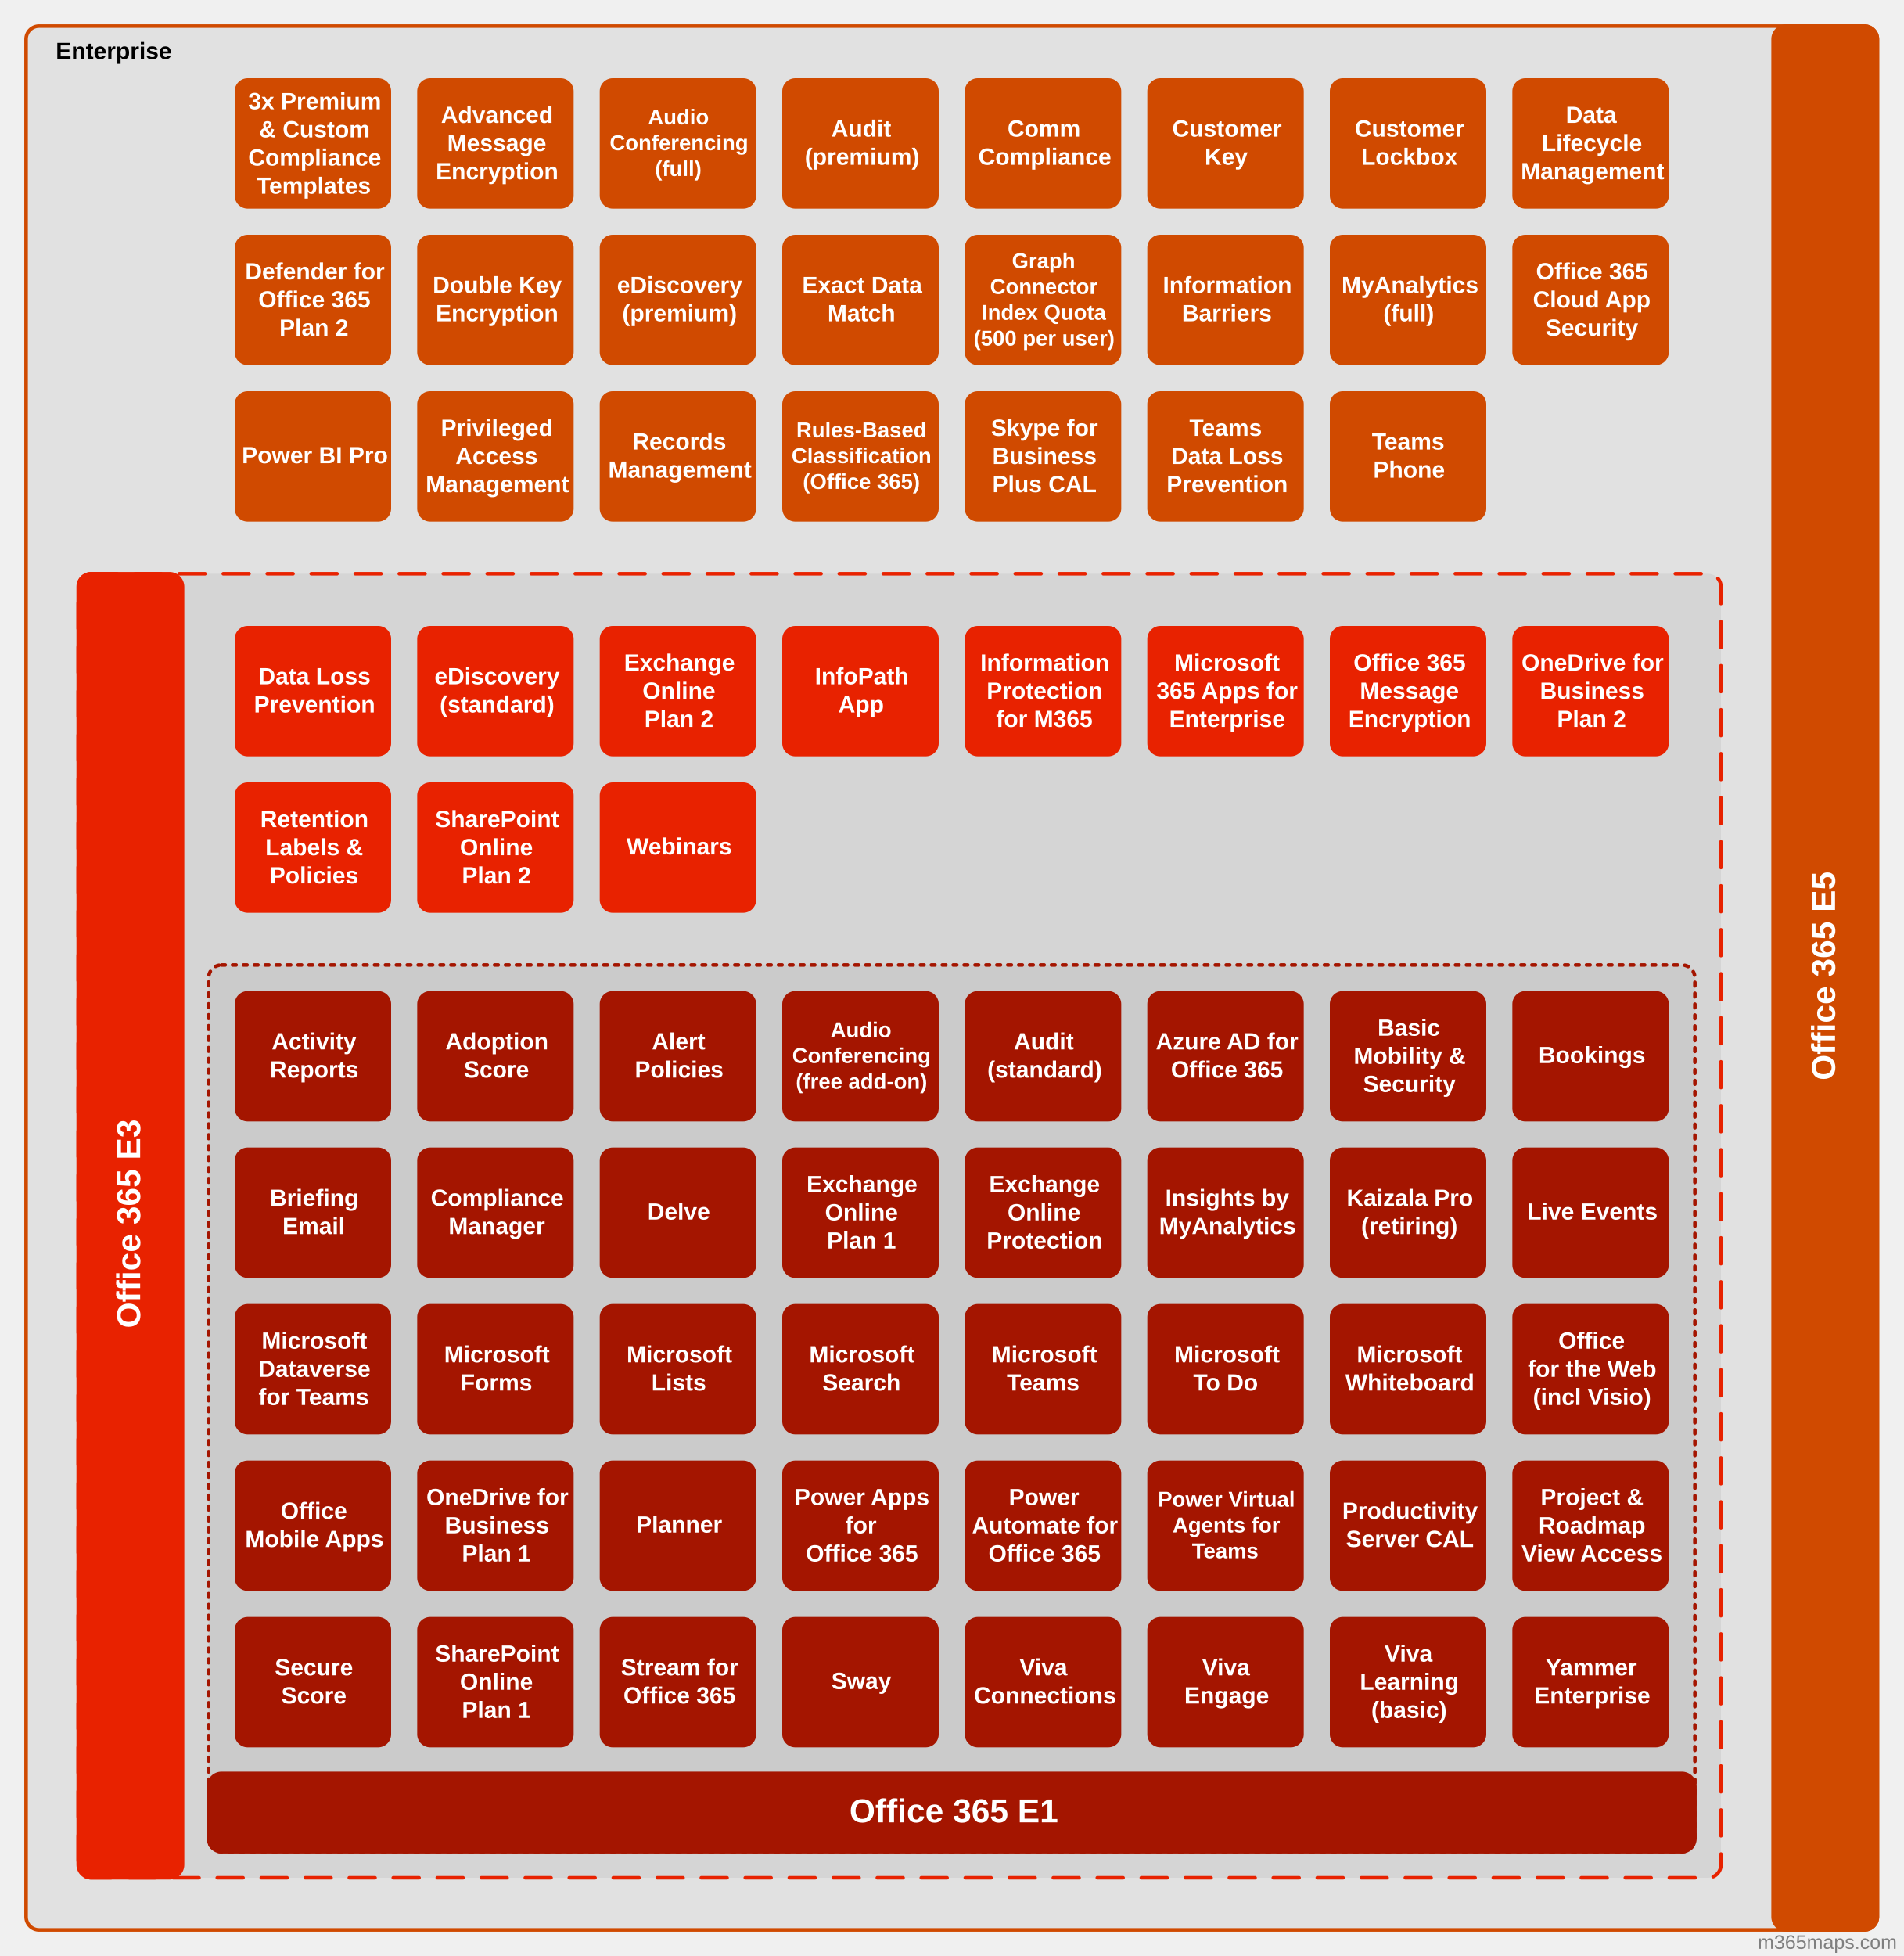
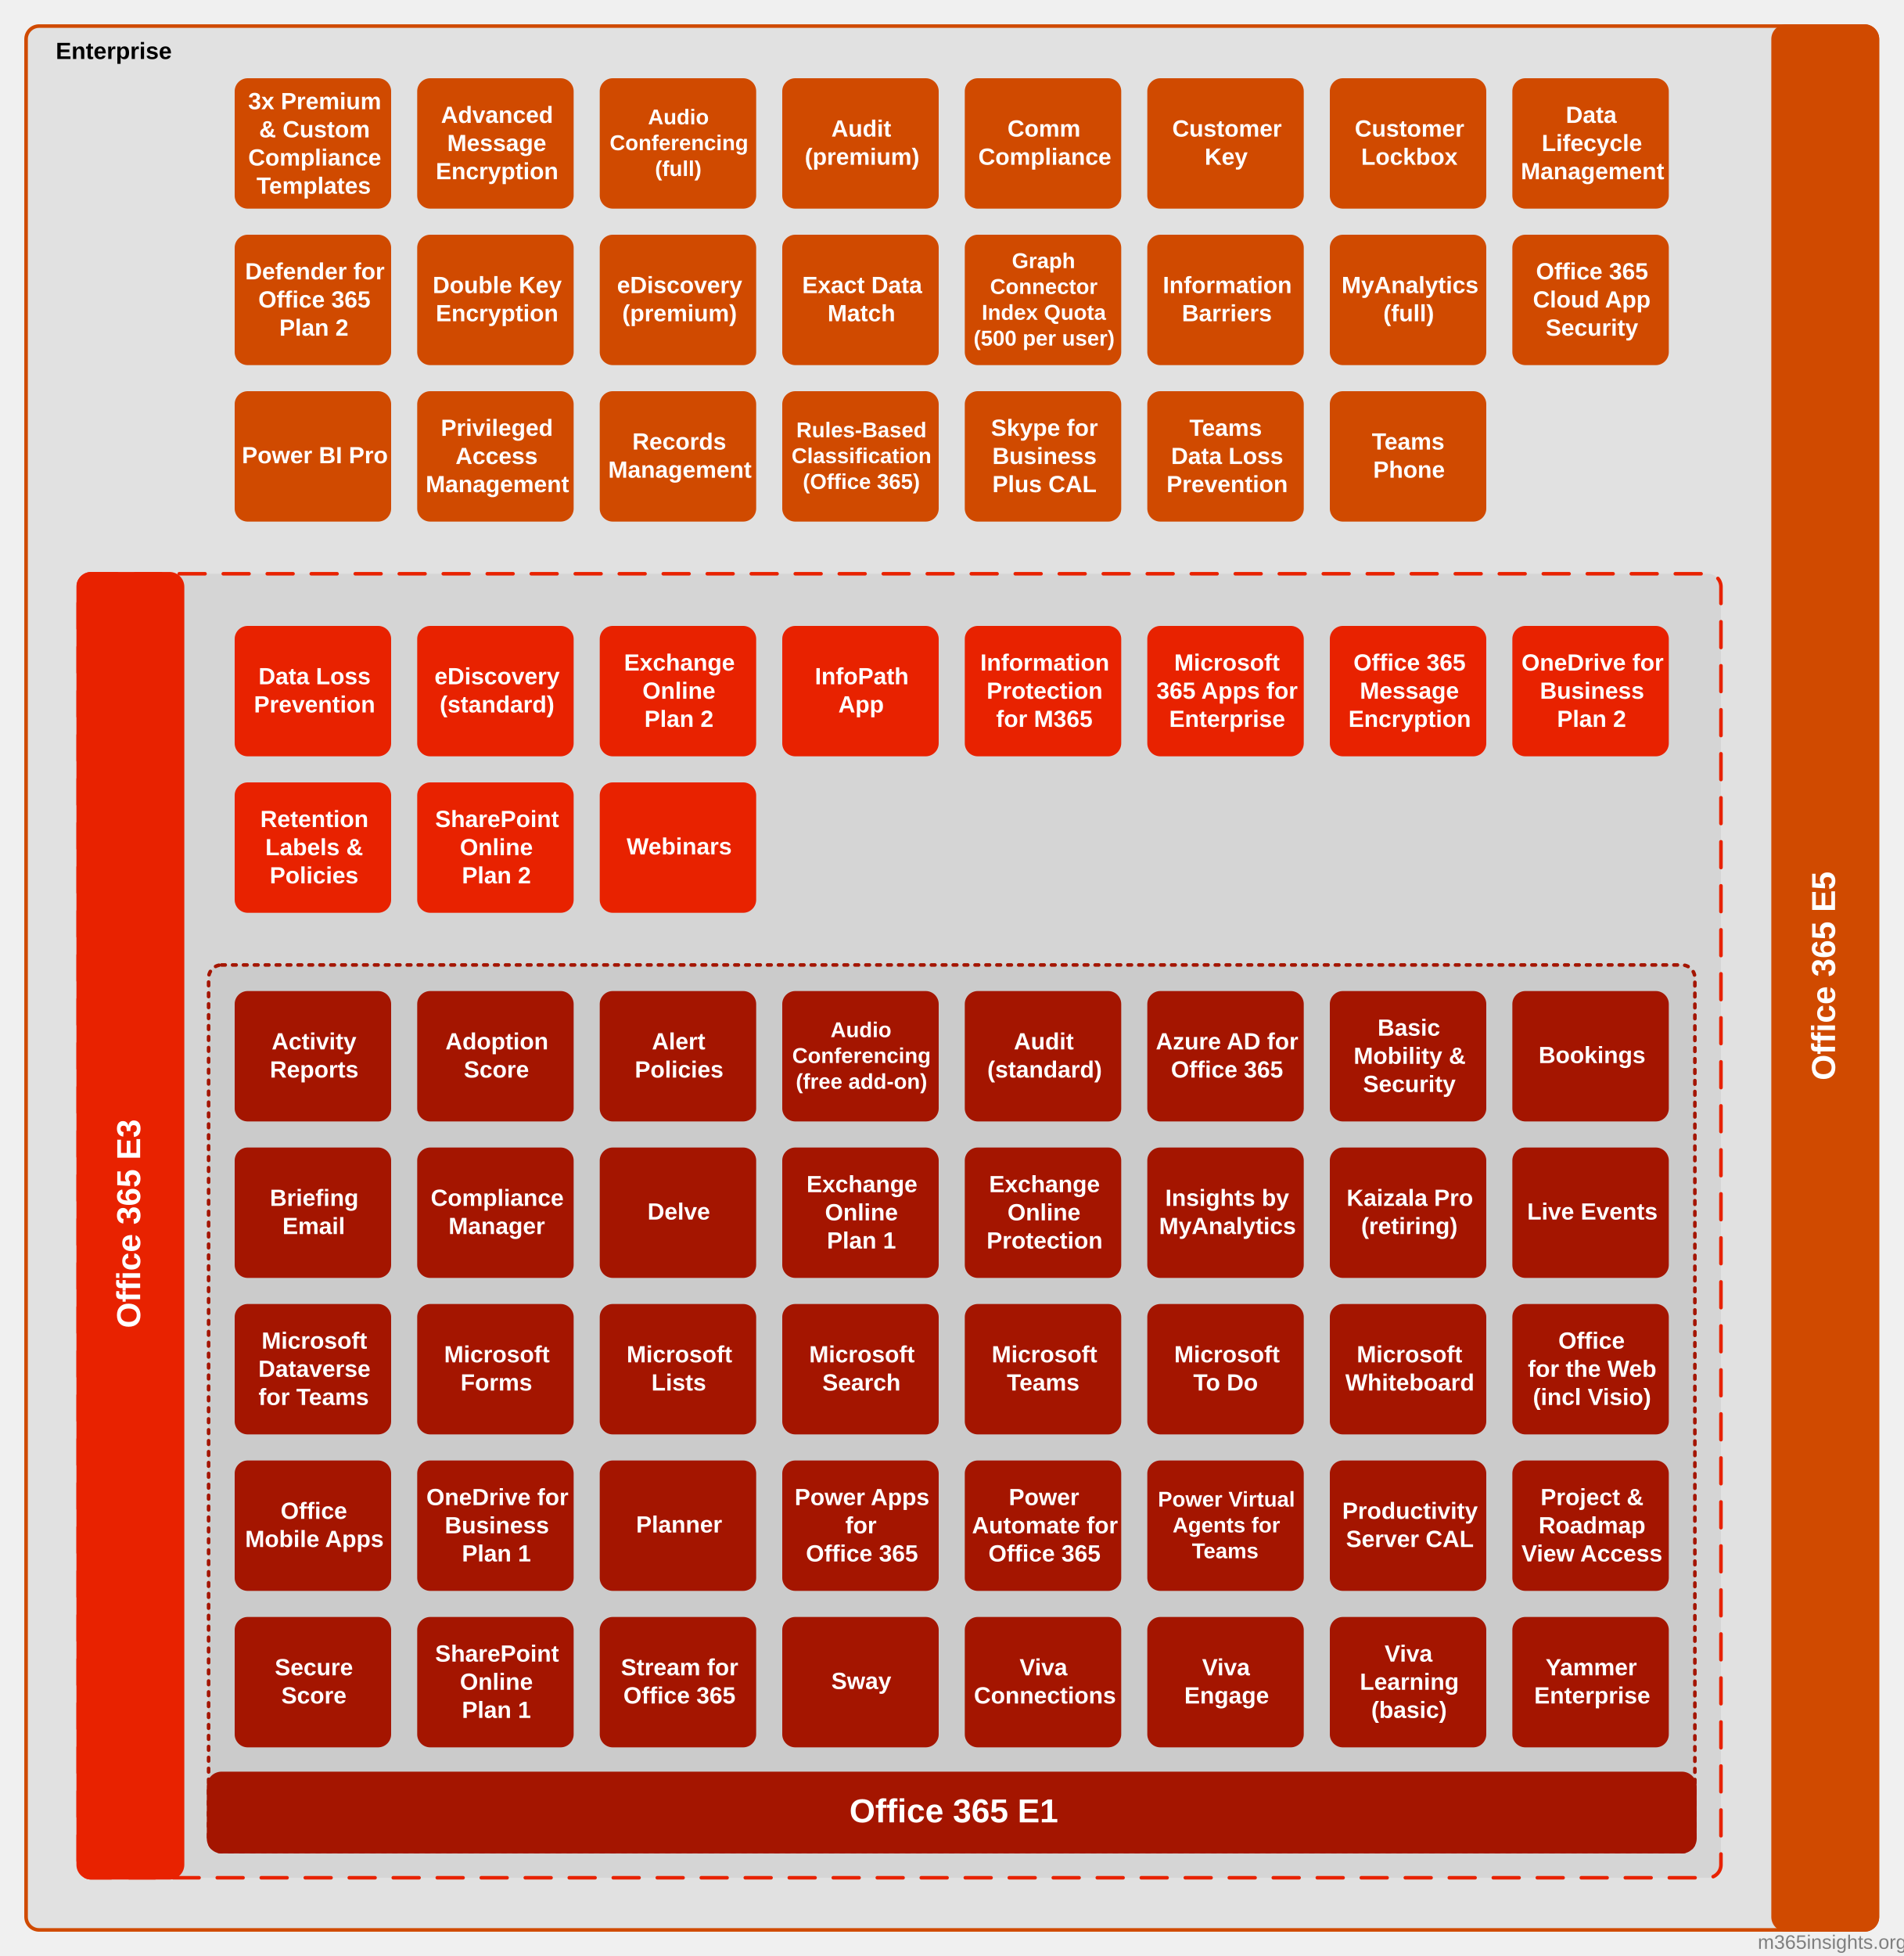
<svg xmlns="http://www.w3.org/2000/svg" width="1168" height="1200" viewBox="0 0 1168 1200" class="a">
  <style>
.b {fill:#a5a5a5;fill-opacity:0.2;stroke:#d04a00;stroke-linecap:round;stroke-linejoin:round;stroke-width:2.2}
.c {fill:#a5a5a5;fill-opacity:0.2;stroke:#e82200;stroke-dasharray:15.8,11.2;stroke-linecap:round;stroke-linejoin:round;stroke-width:2.2}
.d {fill:#a5a5a5;fill-opacity:0.2;stroke:#a41500;stroke-dasharray:2.2,4.5;stroke-linecap:round;stroke-linejoin:round;stroke-width:2.2}
.e {fill:#d04a00;stroke:#d04a00;stroke-linecap:round;stroke-linejoin:round;stroke-width:2.2}
.f {fill:#ffffff;font-family:Arial;font-size:1.7em;font-weight:bold}
.g {fill:#e82200;stroke:#e82200;stroke-linecap:round;stroke-linejoin:round;stroke-width:2.2}
.h {fill:#e82200;stroke:none;stroke-linecap:round;stroke-linejoin:round;stroke-width:1}
.i {fill:#ffffff;font-family:Arial;font-size:1.2em;font-weight:bold}
.j {font-size:1em}
.k {fill:#a41500;stroke:none;stroke-linecap:round;stroke-linejoin:round;stroke-width:1}
.l {fill:#a41500;stroke:#a41500;stroke-linecap:round;stroke-linejoin:round;stroke-width:2.2}
.m {fill:none;stroke:none;stroke-linecap:round;stroke-linejoin:round;stroke-width:0.8}
.n {fill:#000000;font-family:Arial;font-size:1.2em;font-weight:bold}
.o {fill:#ffffff;font-family:Arial;font-size:1.1em;font-weight:bold}
.p {fill:#7f7f7f;font-family:Arial;font-size:1em}
.q {fill:#d04a00;stroke:none;stroke-linecap:round;stroke-linejoin:round;stroke-width:1}
.a {fill:none;fill-rule:evenodd;font-size:12px;overflow:visible;stroke-linecap:square;stroke-miterlimit:3}
</style>
  <rect x="16" y="16" width="1136" height="1168" rx="8" ry="8" class="b" />
  <rect x="48" y="352" width="1008" height="800" rx="8" ry="8" class="c" />
  <rect x="128" y="592" width="912" height="544" rx="8" ry="8" class="d" />
  <a target="_blank" href="https://www.microsoft.com/microsoft-365/enterprise/compare-office-365-plans" transform="translate(-48,1184) rotate(-90)">
    <rect y="1136" width="1168" height="64" rx="8" ry="8" class="e" />
    <text x="521.2" y="1174" class="f">Office 365 E5</text>
  </a>
  <a target="_blank" href="https://www.microsoft.com/microsoft-365/enterprise/compare-office-365-plans" transform="translate(-1088,1152) rotate(-90)">
    <rect y="1136" width="800" height="64" rx="8" ry="8" class="g" />
    <text x="337.2" y="1174" class="f">Office 365 E3</text>
  </a>
  <a target="_blank" href="https://learn.microsoft.com/office365/servicedescriptions/exchange-online-service-description/exchange-online-service-description#feature-availability-across-exchange-online-standalone-plans">
    <rect x="368" y="384" width="96" height="80" rx="8" ry="8" class="h" />
    <text x="382.9" y="411.4" class="i">Exchange <tspan x="394.2" dy="1.2em" class="j">Online </tspan>
      <tspan x="395.4" dy="1.2em" class="j">Plan 2</tspan>
    </text>
  </a>
  <a target="_blank" href="https://learn.microsoft.com/sharepoint/introduction">
    <rect x="256" y="480" width="96" height="80" rx="8" ry="8" class="h" />
    <text x="267" y="507.4" class="i">SharePoint <tspan x="282.2" dy="1.2em" class="j">Online </tspan>
      <tspan x="283.4" dy="1.2em" class="j">Plan 2</tspan>
    </text>
  </a>
  <a target="_blank" href="https://learn.microsoft.com/office365/servicedescriptions/onedrive-for-business-service-description">
    <rect x="928" y="384" width="96" height="80" rx="8" ry="8" class="h" />
    <text x="933.6" y="411.4" class="i">OneDrive for <tspan x="944.9" dy="1.2em" class="j">Business </tspan>
      <tspan x="955.4" dy="1.2em" class="j">Plan 2</tspan>
    </text>
  </a>
  <a target="_blank" href="https://learn.microsoft.com/office365/securitycompliance/data-loss-prevention-policies">
    <rect x="144" y="384" width="96" height="80" rx="8" ry="8" class="h" />
    <text x="158.6" y="419.8" class="i">Data Loss <tspan x="155.8" dy="1.2em" class="j">Prevention</tspan>
    </text>
  </a>
  <a target="_blank" href="https://learn.microsoft.com/microsoft-365/compliance/retention">
    <rect x="144" y="480" width="96" height="80" rx="8" ry="8" class="h" />
    <text x="159.7" y="507.4" class="i">Retention <tspan x="162.8" dy="1.2em" class="j">Labels &amp; </tspan>
      <tspan x="165.5" dy="1.2em" class="j">Policies</tspan>
    </text>
  </a>
  <a target="_blank" href="https://www.microsoft.com/microsoft-365/business/microsoft-365-apps-for-enterprise-product">
    <rect x="704" y="384" width="96" height="80" rx="8" ry="8" class="h" />
    <text x="720.5" y="411.4" class="i">Microsoft <tspan x="709.6" dy="1.2em" class="j">365 Apps for </tspan>
      <tspan x="717.4" dy="1.2em" class="j">Enterprise</tspan>
    </text>
  </a>
  <a target="_blank" href="https://learn.microsoft.com/microsoft-365/compliance/get-started-core-ediscovery">
    <rect x="256" y="384" width="96" height="80" rx="8" ry="8" class="h" />
    <text x="266.6" y="419.8" class="i">eDiscovery <tspan x="269.8" dy="1.2em" class="j">(standard)</tspan>
    </text>
  </a>
  <a target="_blank" href="https://www.microsoft.com/download/details.aspx?id=48734">
    <rect x="480" y="384" width="96" height="80" rx="8" ry="8" class="h" />
    <text x="500" y="419.8" class="i">InfoPath<tspan x="514.4" dy="1.2em" class="j">App</tspan>
    </text>
  </a>
  <a target="_blank" href="https://learn.microsoft.com/office365/servicedescriptions/exchange-online-service-description/exchange-online-service-description#feature-availability-across-exchange-online-standalone-plans">
    <rect x="480" y="704" width="96" height="80" rx="8" ry="8" class="k" />
    <text x="494.9" y="731.4" class="i">Exchange <tspan x="506.2" dy="1.2em" class="j">Online</tspan>
      <tspan x="507.4" dy="1.2em" class="j">Plan 1</tspan>
    </text>
  </a>
  <a target="_blank" href="https://learn.microsoft.com/sharepoint/introduction">
    <rect x="256" y="992" width="96" height="80" rx="8" ry="8" class="k" />
    <text x="267" y="1019.4" class="i">SharePoint <tspan x="282.2" dy="1.2em" class="j">Online</tspan>
      <tspan x="283.4" dy="1.2em" class="j">Plan 1</tspan>
    </text>
  </a>
  <a target="_blank" href="https://learn.microsoft.com/office365/servicedescriptions/onedrive-for-business-service-description">
    <rect x="256" y="896" width="96" height="80" rx="8" ry="8" class="k" />
    <text x="261.6" y="923.4" class="i">OneDrive for <tspan x="272.9" dy="1.2em" class="j">Business </tspan>
      <tspan x="283.4" dy="1.2em" class="j">Plan 1</tspan>
    </text>
  </a>
  <a target="_blank" href="https://www.microsoft.com/microsoft-365/enterprise/compare-office-365-plans">
    <rect x="128" y="1088" width="912" height="48" rx="8" ry="8" class="l" />
    <text x="521.2" y="1118" class="f">Office 365 E1</text>
  </a>
  <g>
    <rect x="16" y="16" width="1072" height="32" class="m" />
    <text x="34.2" y="36.2" class="n">Enterprise</text>
  </g>
  <a target="_blank" href="https://learn.microsoft.com/microsoft-365/compliance/sensitivity-labels">
    <rect x="592" y="384" width="96" height="80" rx="8" ry="8" class="h" />
    <text x="601.5" y="411.4" class="i">Information <tspan x="605.4" dy="1.2em" class="j">Protection</tspan>
      <tspan x="611.2" dy="1.2em" class="j">for M365</tspan>
    </text>
  </a>
  <a target="_blank" href="https://learn.microsoft.com/microsoft-365/compliance/ome">
    <rect x="816" y="384" width="96" height="80" rx="8" ry="8" class="h" />
    <text x="830.5" y="411.4" class="i">Office 365 <tspan x="834.4" dy="1.2em" class="j">Message </tspan>
      <tspan x="827.4" dy="1.2em" class="j">Encryption</tspan>
    </text>
  </a>
  <a target="_blank" href="https://learn.microsoft.com/microsoftteams/set-up-webinars">
    <rect x="368" y="480" width="96" height="80" rx="8" ry="8" class="h" />
    <text x="384.5" y="524.2" class="i">Webinars</text>
  </a>
  <a target="_blank" href="https://products.office.com/business/task-management-software">
    <rect x="368" y="896" width="96" height="80" rx="8" ry="8" class="k" />
    <text x="390.3" y="940.2" class="i">Planner</text>
  </a>
  <a target="_blank" href="https://learn.microsoft.com/microsoftteams/teams-live-events/what-are-teams-live-events">
    <rect x="928" y="704" width="96" height="80" rx="8" ry="8" class="k" />
    <text x="937.1" y="748.2" class="i">Live Events</text>
  </a>
  <a target="_blank" href="https://learn.microsoft.com/viva/insights/personal/overview/plans-environments">
    <rect x="704" y="704" width="96" height="80" rx="8" ry="8" class="k" />
    <text x="715" y="739.8" class="i">Insights by <tspan x="711.2" dy="1.2em" class="j">MyAnalytics</tspan>
    </text>
  </a>
  <a target="_blank" href="https://products.office.com/microsoft-teams/">
    <rect x="592" y="800" width="96" height="80" rx="8" ry="8" class="k" />
    <text x="608.5" y="835.8" class="i">Microsoft <tspan x="617.8" dy="1.2em" class="j">Teams</tspan>
    </text>
  </a>
  <a target="_blank" href="https://learn.microsoft.com/stream/">
    <rect x="368" y="992" width="96" height="80" rx="8" ry="8" class="k" />
    <text x="381" y="1027.8" class="i">Stream for <tspan x="382.5" dy="1.2em" class="j">Office 365</tspan>
    </text>
  </a>
  <a target="_blank" href="https://support.office.com/sway">
    <rect x="480" y="992" width="96" height="80" rx="8" ry="8" class="k" />
    <text x="510.1" y="1036.2" class="i">Sway</text>
  </a>
  <a target="_blank" href="https://support.office.com/forms">
    <rect x="256" y="800" width="96" height="80" rx="8" ry="8" class="k" />
    <text x="272.5" y="835.8" class="i">Microsoft <tspan x="282.6" dy="1.2em" class="j">Forms</tspan>
    </text>
  </a>
  <a target="_blank" href="https://learn.microsoft.com/office365/servicedescriptions/exchange-online-protection-service-description/exchange-online-protection-service-description">
    <rect x="592" y="704" width="96" height="80" rx="8" ry="8" class="k" />
    <text x="606.9" y="731.4" class="i">Exchange <tspan x="618.2" dy="1.2em" class="j">Online </tspan>
      <tspan x="605.4" dy="1.2em" class="j">Protection</tspan>
    </text>
  </a>
  <a target="_blank" href="https://products.office.com/en/business/microsoft-kaizala">
    <rect x="816" y="704" width="96" height="80" rx="8" ry="8" class="k" />
    <text x="826.3" y="739.8" class="i">Kaizala Pro<tspan x="835.2" dy="1.2em" class="j">(retiring)</tspan>
    </text>
  </a>
  <a target="_blank" href="https://learn.microsoft.com/powerapps/teams/overview-data-platform">
    <rect x="144" y="800" width="96" height="80" rx="8" ry="8" class="k" />
    <text x="160.5" y="827.4" class="i">Microsoft <tspan x="158.5" dy="1.2em" class="j">Dataverse </tspan>
      <tspan x="158.6" dy="1.2em" class="j">for Teams</tspan>
    </text>
  </a>
  <a target="_blank" href="https://www.microsoft.com/microsoft-365/microsoft-lists">
    <rect x="368" y="800" width="96" height="80" rx="8" ry="8" class="k" />
    <text x="384.5" y="835.8" class="i">Microsoft <tspan x="399.7" dy="1.2em" class="j">Lists</tspan>
    </text>
  </a>
  <a target="_blank" href="https://learn.microsoft.com/microsoft-365/bookings/bookings-overview">
    <rect x="928" y="608" width="96" height="80" rx="8" ry="8" class="k" />
    <text x="944.1" y="652.2" class="i">Bookings</text>
  </a>
  <a target="_blank" href="https://learn.microsoft.com/microsoft-365/compliance/search-the-audit-log-in-security-and-compliance">
    <rect x="592" y="608" width="96" height="80" rx="8" ry="8" class="k" />
    <text x="622.1" y="643.8" class="i">Audit <tspan x="605.8" dy="1.2em" class="j">(standard)</tspan>
    </text>
  </a>
  <a target="_blank" href="https://learn.microsoft.com/microsoft-365/compliance/alert-policies">
    <rect x="368" y="608" width="96" height="80" rx="8" ry="8" class="k" />
    <text x="400" y="643.8" class="i">Alert <tspan x="389.5" dy="1.2em" class="j">Policies</tspan>
    </text>
  </a>
  <a target="_blank" href="https://learn.microsoft.com/microsoft-365/whiteboard/">
    <rect x="816" y="800" width="96" height="80" rx="8" ry="8" class="k" />
    <text x="832.5" y="835.8" class="i">Microsoft <tspan x="825.5" dy="1.2em" class="j">Whiteboard</tspan>
    </text>
  </a>
  <a target="_blank" href="https://www.microsoft.com/microsoft-365/microsoft-to-do-list-app">
    <rect x="704" y="800" width="96" height="80" rx="8" ry="8" class="k" />
    <text x="720.5" y="835.8" class="i">Microsoft <tspan x="732.2" dy="1.2em" class="j">To Do</tspan>
    </text>
  </a>
  <a target="_blank" href="https://learn.microsoft.com/power-virtual-agents/teams/fundamentals-what-is-power-virtual-agents-teams">
    <rect x="704" y="896" width="96" height="80" rx="8" ry="8" class="k" />
    <text x="710.5" y="924.3" class="o">Power Virtual <tspan x="719.5" dy="1.2em" class="j">Agents for </tspan>
      <tspan x="731.4" dy="1.2em" class="j">Teams</tspan>
    </text>
  </a>
  <a target="_blank" href="https://products.office.com/mobile/office">
    <rect x="144" y="896" width="96" height="80" rx="8" ry="8" class="k" />
    <text x="172.2" y="931.8" class="i">Office<tspan x="150.4" dy="1.2em" class="j">Mobile Apps</tspan>
    </text>
  </a>
  <a target="_blank" href="https://learn.microsoft.com/office365/servicedescriptions/office-online-service-description/office-online-service-description">
    <rect x="928" y="800" width="96" height="80" rx="8" ry="8" class="k" />
    <text x="956.2" y="827.4" class="i">Office<tspan x="937.5" dy="1.2em" class="j">for the Web</tspan>
      <tspan x="940.6" dy="1.2em" class="j">(incl Visio)</tspan>
    </text>
  </a>
  <a target="_blank" href="https://learn.microsoft.com/microsoft-365/admin/basic-mobility-security/capabilities">
    <rect x="816" y="608" width="96" height="80" rx="8" ry="8" class="k" />
    <text x="845.3" y="635.4" class="i">Basic <tspan x="830.6" dy="1.2em" class="j">Mobility &amp; </tspan>
      <tspan x="836.4" dy="1.2em" class="j">Security</tspan>
    </text>
  </a>
  <a target="_blank" href="https://azure.microsoft.com/pricing/details/active-directory/">
    <rect x="704" y="608" width="96" height="80" rx="8" ry="8" class="k" />
    <text x="709.2" y="643.8" class="i">Azure AD for <tspan x="718.5" dy="1.2em" class="j">Office 365</tspan>
    </text>
  </a>
  <a target="_blank" href="https://www.microsoftpartnercommunity.com/t5/Announcement-Discussions/Microsoft-365-Pricing-and-Audio-Conferencing-Licensing-Updates/td-p/60233#toc-hId--2041231687">
    <rect x="480" y="608" width="96" height="80" rx="8" ry="8" class="k" />
    <text x="509.6" y="636.3" class="o">Audio <tspan x="486.1" dy="1.2em" class="j">Conferencing </tspan>
      <tspan x="488.3" dy="1.2em" class="j">(free add</tspan>-on)</text>
  </a>
  <a target="_blank" href="https://www.microsoft.com/microsoft-viva/connections">
    <rect x="592" y="992" width="96" height="80" rx="8" ry="8" class="k" />
    <text x="625.6" y="1027.8" class="i">Viva <tspan x="597.6" dy="1.2em" class="j">Connections</tspan>
    </text>
  </a>
  <a target="_blank" href="https://www.microsoft.com/microsoft-viva/learning">
    <rect x="816" y="992" width="96" height="80" rx="8" ry="8" class="k" />
    <text x="849.6" y="1019.4" class="i">Viva <tspan x="834.4" dy="1.2em" class="j">Learning </tspan>
      <tspan x="841.4" dy="1.2em" class="j">(basic)</tspan>
    </text>
  </a>
  <a target="_blank" href="https://www.microsoft.com/licensing/terms/product/CALandMLEquivalencyLicenses/">
    <rect x="816" y="896" width="96" height="80" rx="8" ry="8" class="k" />
    <text x="823.6" y="931.8" class="i">Productivity <tspan x="825.9" dy="1.2em" class="j">Server CAL</tspan>
    </text>
  </a>
  <a target="_blank" href="https://learn.microsoft.com/project-for-the-web/office-365-user-view-access-to-project-and-roadmap">
    <rect x="928" y="896" width="96" height="80" rx="8" ry="8" class="k" />
    <text x="945.3" y="923.4" class="i">Project &amp; <tspan x="944.1" dy="1.2em" class="j">Roadmap </tspan>
      <tspan x="933.6" dy="1.2em" class="j">View Access</tspan>
    </text>
  </a>
  <a target="_blank" href="https://learn.microsoft.com/viva/engage/overview">
    <rect x="704" y="992" width="96" height="80" rx="8" ry="8" class="k" />
    <text x="737.6" y="1027.8" class="i">Viva <tspan x="726.7" dy="1.2em" class="j">Engage</tspan>
    </text>
  </a>
  <a target="_blank" href="https://support.microsoft.com/office/1315665a-c6af-4409-a28d-49f8916878ca">
    <rect x="368" y="704" width="96" height="80" rx="8" ry="8" class="k" />
    <text x="397.3" y="748.2" class="i">Delve</text>
  </a>
  <a target="_blank" href="https://learn.microsoft.com/microsoft-365/compliance/compliance-manager-overview">
    <rect x="256" y="704" width="96" height="80" rx="8" ry="8" class="k" />
    <text x="264.3" y="739.8" class="i">Compliance <tspan x="275.2" dy="1.2em" class="j">Manager</tspan>
    </text>
  </a>
  <a target="_blank" href="https://learn.microsoft.com/microsoft-365/security/defender/microsoft-secure-score">
    <rect x="144" y="992" width="96" height="80" rx="8" ry="8" class="k" />
    <text x="168.6" y="1027.8" class="i">Secure <tspan x="172.6" dy="1.2em" class="j">Score</tspan>
    </text>
  </a>
  <a target="_blank" href="https://products.office.com/yammer/yammer-overview">
    <rect x="928" y="992" width="96" height="80" rx="8" ry="8" class="k" />
    <text x="948.4" y="1027.8" class="i">Yammer <tspan x="941.4" dy="1.2em" class="j">Enterprise</tspan>
    </text>
  </a>
  <a target="_blank" href="https://learn.microsoft.com/microsoft-365/admin/adoption/adoption-score">
    <rect x="256" y="608" width="96" height="80" rx="8" ry="8" class="k" />
    <text x="273.3" y="643.8" class="i">Adoption <tspan x="284.6" dy="1.2em" class="j">Score</tspan>
    </text>
  </a>
  <a target="_blank" href="https://learn.microsoft.com/microsoft-365/admin/activity-reports/activity-reports">
    <rect x="144" y="608" width="96" height="80" rx="8" ry="8" class="k" />
    <text x="166.7" y="643.8" class="i">Activity <tspan x="165.6" dy="1.2em" class="j">Reports</tspan>
    </text>
  </a>
  <a target="_blank" href="https://learn.microsoft.com/viva/insights/personal/briefing/be-overview">
    <rect x="144" y="704" width="96" height="80" rx="8" ry="8" class="k" />
    <text x="165.6" y="739.8" class="i">Briefing <tspan x="173.3" dy="1.2em" class="j">Email</tspan>
    </text>
  </a>
-   <a target="_blank" href="https://m365maps.com/">
+   <a target="_blank" href="https://m365insights.org/">
    <rect y="1184" width="1168" height="16" class="m" />
-     <text x="1078.6" y="1195.6" class="p">m365maps.com</text>
+     <text x="1078.6" y="1195.6" class="p">m365insights.org</text>
  </a>
  <a target="_blank" href="https://learn.microsoft.com/microsoftsearch/overview-microsoft-search">
    <rect x="480" y="800" width="96" height="80" rx="8" ry="8" class="k" />
    <text x="496.5" y="835.8" class="i">Microsoft <tspan x="504.6" dy="1.2em" class="j">Search</tspan>
    </text>
  </a>
  <a target="_blank" href="https://learn.microsoft.com/MicrosoftTeams/what-is-phone-system-in-office-365">
    <rect x="816" y="240" width="96" height="80" rx="8" ry="8" class="q" />
    <text x="841.8" y="275.8" class="i">Teams <tspan x="842.6" dy="1.2em" class="j">Phone</tspan>
    </text>
  </a>
  <a target="_blank" href="https://learn.microsoft.com/microsoftteams/audio-conferencing-in-office-365">
    <rect x="368" y="48" width="96" height="80" rx="8" ry="8" class="q" />
    <text x="397.6" y="76.3" class="o">Audio <tspan x="374.1" dy="1.2em" class="j">Conferencing </tspan>
      <tspan x="401.9" dy="1.2em" class="j">(full)</tspan>
    </text>
  </a>
  <a target="_blank" href="https://learn.microsoft.com/power-bi/service-get-started">
    <rect x="144" y="240" width="96" height="80" rx="8" ry="8" class="q" />
    <text x="148.4" y="284.2" class="i">Power BI Pro</text>
  </a>
  <a target="_blank" href="https://learn.microsoft.com/microsoft-365/compliance/customer-lockbox-requests">
    <rect x="816" y="48" width="96" height="80" rx="8" ry="8" class="q" />
    <text x="831.3" y="83.8" class="i">Customer <tspan x="835.2" dy="1.2em" class="j">Lockbox</tspan>
    </text>
  </a>
  <a target="_blank" href="https://learn.microsoft.com/microsoft-365/compliance/customer-key-overview">
    <rect x="704" y="48" width="96" height="80" rx="8" ry="8" class="q" />
    <text x="719.3" y="83.8" class="i">Customer <tspan x="739.2" dy="1.2em" class="j">Key</tspan>
    </text>
  </a>
  <a target="_blank" href="https://learn.microsoft.com/microsoft-365/compliance/overview-ediscovery-20">
    <rect x="368" y="144" width="96" height="80" rx="8" ry="8" class="q" />
    <text x="378.6" y="179.8" class="i">eDiscovery <tspan x="381.8" dy="1.2em" class="j">(premium)</tspan>
    </text>
  </a>
  <a target="_blank" href="https://learn.microsoft.com/microsoft-365/compliance/privileged-access-management-solution-overview">
    <rect x="256" y="240" width="96" height="80" rx="8" ry="8" class="q" />
    <text x="270.5" y="267.4" class="i">Privileged <tspan x="279.5" dy="1.2em" class="j">Access </tspan>
      <tspan x="261.2" dy="1.2em" class="j">Management</tspan>
    </text>
  </a>
  <a target="_blank" href="https://learn.microsoft.com/microsoft-365/compliance/dlp-microsoft-teams">
    <rect x="704" y="240" width="96" height="80" rx="8" ry="8" class="q" />
    <text x="729.8" y="267.4" class="i">Teams<tspan x="718.6" dy="1.2em" class="j">Data Loss </tspan>
      <tspan x="715.8" dy="1.2em" class="j">Prevention</tspan>
    </text>
  </a>
  <a target="_blank" href="https://learn.microsoft.com/microsoft-365/compliance/ome-advanced-message-encryption">
    <rect x="256" y="48" width="96" height="80" rx="8" ry="8" class="q" />
    <text x="270.6" y="75.4" class="i">Advanced <tspan x="274.4" dy="1.2em" class="j">Message </tspan>
      <tspan x="267.4" dy="1.2em" class="j">Encryption</tspan>
    </text>
  </a>
  <a target="_blank" href="https://learn.microsoft.com/microsoft-365/compliance/information-barriers">
    <rect x="704" y="144" width="96" height="80" rx="8" ry="8" class="q" />
    <text x="713.5" y="179.8" class="i">Information <tspan x="725.2" dy="1.2em" class="j">Barriers</tspan>
    </text>
  </a>
  <a target="_blank" href="https://learn.microsoft.com/office365/servicedescriptions/mya-service-description">
    <rect x="816" y="144" width="96" height="80" rx="8" ry="8" class="q" />
    <text x="823.2" y="179.8" class="i">MyAnalytics <tspan x="848.8" dy="1.2em" class="j">(full)</tspan>
    </text>
  </a>
  <a target="_blank" href="https://learn.microsoft.com/microsoft-365/compliance/communication-compliance">
    <rect x="592" y="48" width="96" height="80" rx="8" ry="8" class="q" />
    <text x="618.2" y="83.8" class="i">Comm <tspan x="600.3" dy="1.2em" class="j">Compliance</tspan>
    </text>
  </a>
  <a target="_blank" href="https://learn.microsoft.com/cloud-app-security/editions-cloud-app-security-o365">
    <rect x="928" y="144" width="96" height="80" rx="8" ry="8" class="q" />
    <text x="942.5" y="171.4" class="i">Office 365 <tspan x="940.6" dy="1.2em" class="j">Cloud App </tspan>
      <tspan x="948.4" dy="1.2em" class="j">Security</tspan>
    </text>
  </a>
  <a target="_blank" href="https://learn.microsoft.com/microsoft-365/compliance/manage-data-governance">
    <rect x="928" y="48" width="96" height="80" rx="8" ry="8" class="q" />
    <text x="960.8" y="75.4" class="i">Data <tspan x="946" dy="1.2em" class="j">Lifecycle </tspan>
      <tspan x="933.2" dy="1.2em" class="j">Management</tspan>
    </text>
  </a>
  <a target="_blank" href="https://learn.microsoft.com/microsoft-365/compliance/records-management">
    <rect x="368" y="240" width="96" height="80" rx="8" ry="8" class="q" />
    <text x="388" y="275.8" class="i">Records <tspan x="373.2" dy="1.2em" class="j">Management</tspan>
    </text>
  </a>
  <a target="_blank" href="https://learn.microsoft.com/microsoft-365/compliance/advanced-audit">
    <rect x="480" y="48" width="96" height="80" rx="8" ry="8" class="q" />
    <text x="510.1" y="83.8" class="i">Audit <tspan x="493.8" dy="1.2em" class="j">(premium)</tspan>
    </text>
  </a>
  <a target="_blank" href="https://learn.microsoft.com/microsoft-365/compliance/double-key-encryption">
    <rect x="256" y="144" width="96" height="80" rx="8" ry="8" class="q" />
    <text x="265.5" y="179.8" class="i">Double Key <tspan x="267.4" dy="1.2em" class="j">Encryption</tspan>
    </text>
  </a>
  <a target="_blank" href="https://learn.microsoft.com/office365/servicedescriptions/office-365-advanced-threat-protection-service-description#feature-availability-across-advanced-threat-protection-atp-plans">
    <rect x="144" y="144" width="96" height="80" rx="8" ry="8" class="q" />
    <text x="150.4" y="171.4" class="i">Defender for <tspan x="158.5" dy="1.2em" class="j">Office 365 </tspan>
      <tspan x="171.4" dy="1.2em" class="j">Plan 2</tspan>
    </text>
  </a>
  <a target="_blank" href="https://learn.microsoft.com/microsoft-365/compliance/apply-sensitivity-label-automatically">
    <rect x="480" y="240" width="96" height="80" rx="8" ry="8" class="q" />
    <text x="488.6" y="268.3" class="o">Rules-Based <tspan x="485.7" dy="1.2em" class="j">Classification</tspan>
      <tspan x="492.6" dy="1.2em" class="j">(Office 365)</tspan>
    </text>
  </a>
  <a target="_blank" href="https://www.microsoft.com/licensing/terms/product/CALandMLEquivalencyLicenses/">
    <rect x="592" y="240" width="96" height="80" rx="8" ry="8" class="q" />
    <text x="608.1" y="267.4" class="i">Skype for <tspan x="608.9" dy="1.2em" class="j">Business </tspan>
      <tspan x="608.9" dy="1.2em" class="j">Plus CAL</tspan>
    </text>
  </a>
  <a target="_blank" href="https://learn.microsoft.com/microsoft-365/compliance/sit-learn-about-exact-data-match-based-sits">
    <rect x="480" y="144" width="96" height="80" rx="8" ry="8" class="q" />
    <text x="492.2" y="179.8" class="i">Exact Data <tspan x="507.8" dy="1.2em" class="j">Match</tspan>
    </text>
  </a>
  <a target="_blank" href="https://learn.microsoft.com/microsoftsearch/licensing#entitlement-built-into-microsoft-365-or-office-365-e5-licenses">
    <rect x="592" y="144" width="96" height="80" rx="8" ry="8" class="q" />
    <text x="620.9" y="164.5" class="o">Graph <tspan x="607.5" dy="1.2em" class="j">Connector </tspan>
      <tspan x="602.4" dy="1.2em" class="j">Index Quota </tspan>
      <tspan x="597.4" dy="1.2em" class="j">(500 per user)</tspan>
    </text>
  </a>
  <a target="_blank" href="https://powerapps.microsoft.com/">
    <rect x="480" y="896" width="96" height="80" rx="8" ry="8" class="k" />
    <text x="487.6" y="923.4" class="i">Power Apps<tspan x="518.7" dy="1.2em" class="j">for </tspan>
      <tspan x="494.5" dy="1.2em" class="j">Office 365</tspan>
    </text>
  </a>
  <a target="_blank" href="https://powerautomate.microsoft.com/">
    <rect x="592" y="896" width="96" height="80" rx="8" ry="8" class="k" />
    <text x="619" y="923.4" class="i">Power <tspan x="596.4" dy="1.2em" class="j">Automate for</tspan>
      <tspan x="606.5" dy="1.2em" class="j">Office 365</tspan>
    </text>
  </a>
  <a target="_blank" href="https://learn.microsoft.com/office365/servicedescriptions/microsoft-365-service-descriptions/microsoft-365-tenantlevel-services-licensing-guidance/microsoft-365-security-compliance-licensing-guidance#which-templates-are-included-by-default-free-of-cost">
    <rect x="144" y="48" width="96" height="80" rx="8" ry="8" class="q" />
    <text x="152.3" y="67" class="i">3x Premium <tspan x="159" dy="1.2em" class="j">&amp; Custom </tspan>
      <tspan x="152.3" dy="1.2em" class="j">Compliance </tspan>
      <tspan x="157.4" dy="1.2em" class="j">Templates</tspan>
    </text>
  </a>
</svg>
